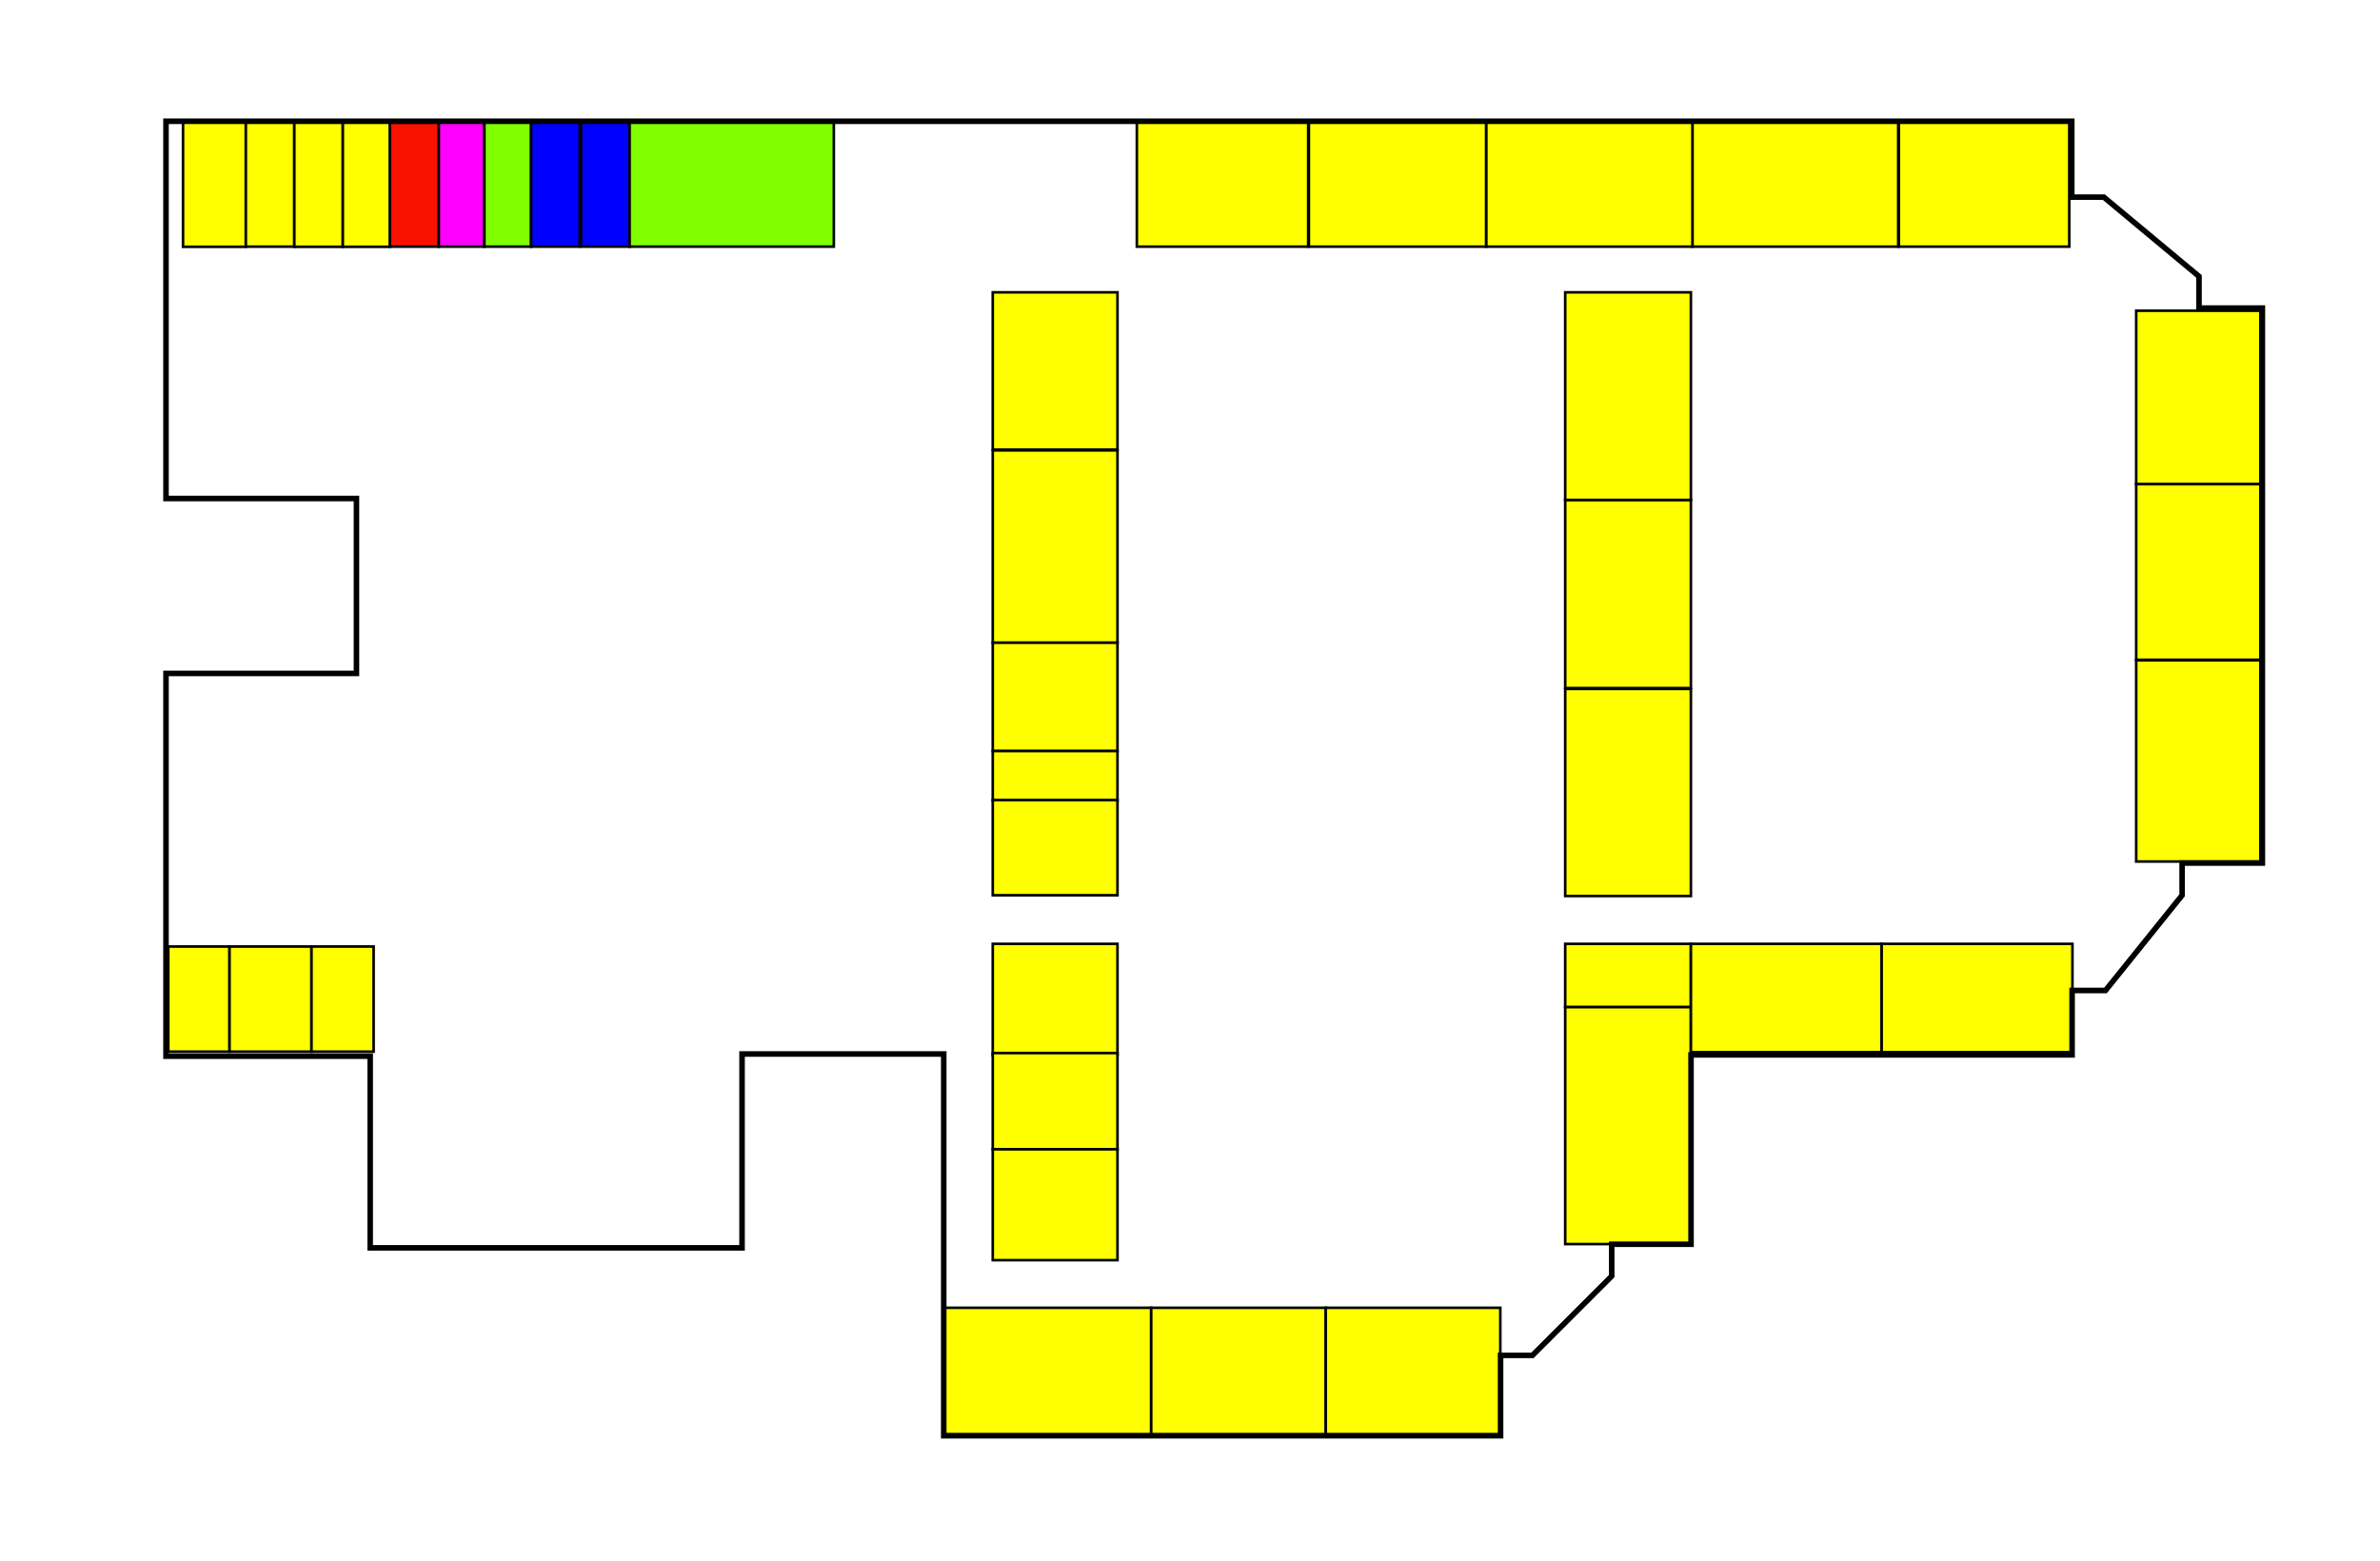
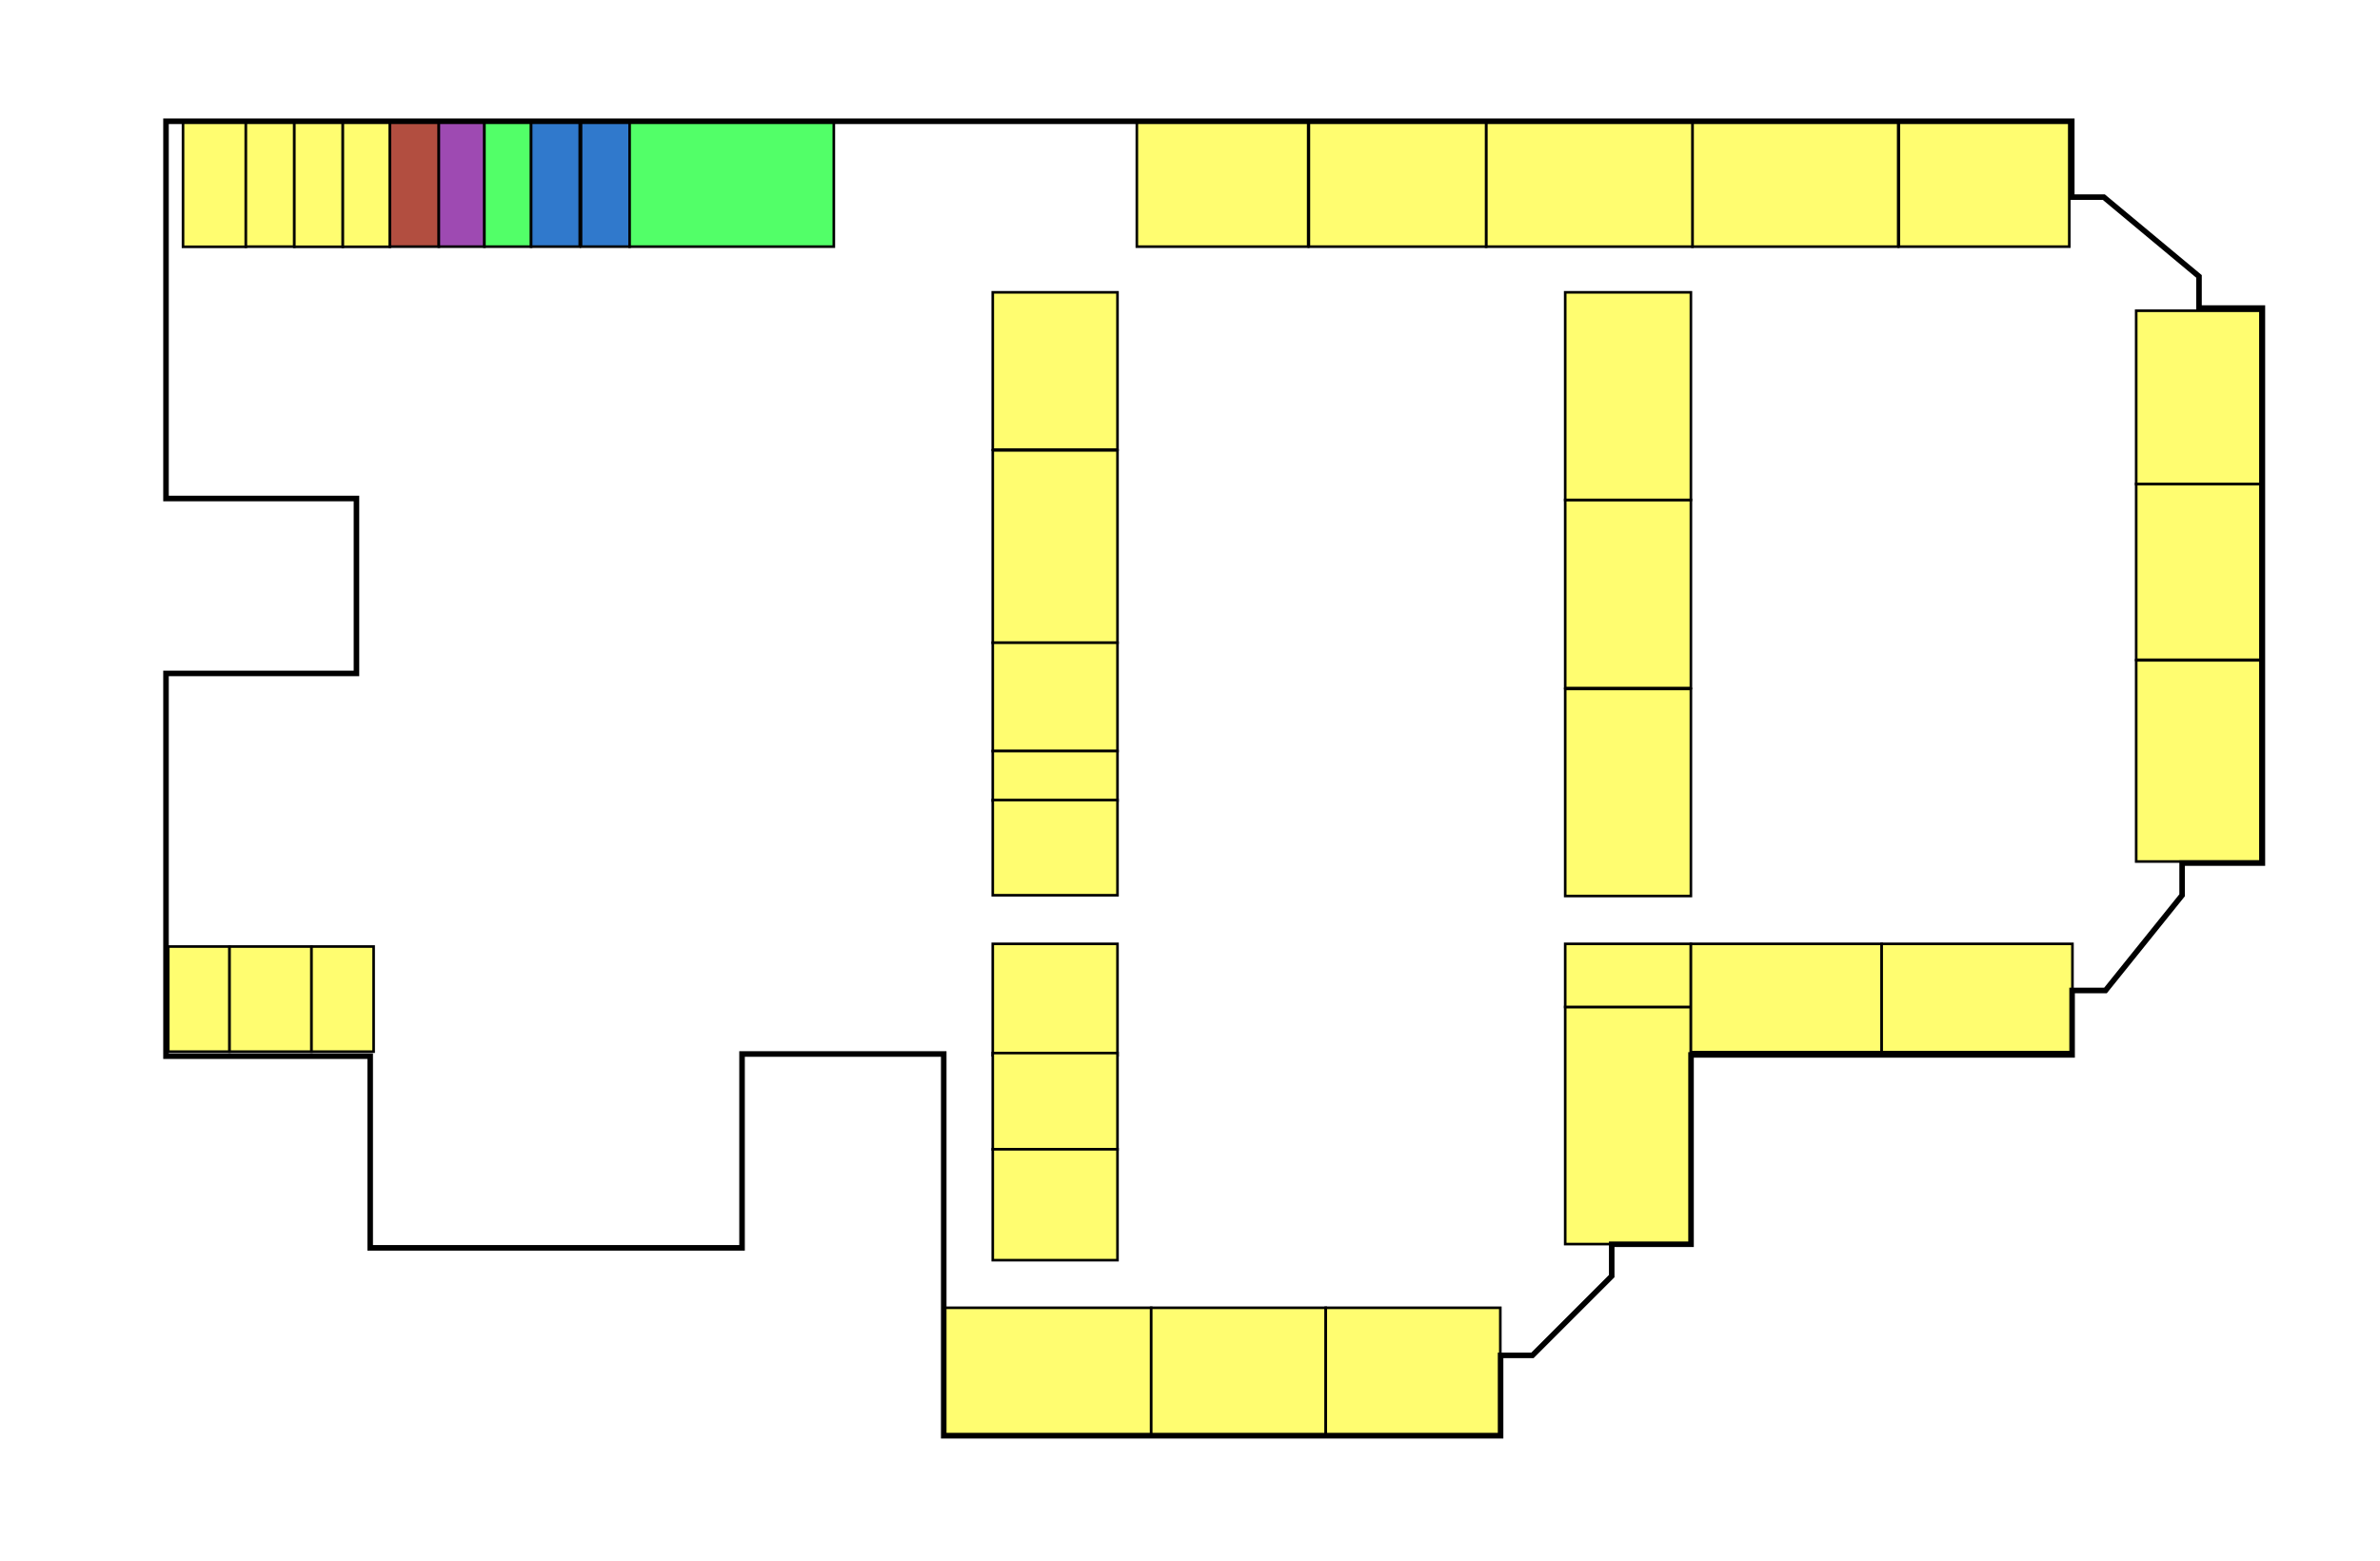
<svg xmlns="http://www.w3.org/2000/svg" version="1.1" x="0px" y="0px" width="100%" height="100%" viewBox="0 0 428.979 281.404" style="enable-background:new 0 0 428.979 281.404;" xml:space="preserve">
  <style type="text/css">

	/*amarelo*/
- 	.icex{display:inline;fill:#FFFF00;stroke:#000;stroke-width:0.469;stroke-miterlimit:10;}
+ 	.icex{display:inline;fill:#FFFD70;stroke:#000;stroke-width:0.469;stroke-miterlimit:10;}
	/*vermelho*/
- 	.dcc {display:inline;fill:#F91100;stroke:#000;stroke-width:0.469;stroke-miterlimit:10;}
+ 	.dcc {display:inline;fill:#B24E40;stroke:#000;stroke-width:0.469;stroke-miterlimit:10;}
	/*azul*/
- 	.est {display:inline;fill:#0000FF;stroke:#000;stroke-width:0.469;stroke-miterlimit:10;}
+ 	.est {display:inline;fill:#3079CC;stroke:#000;stroke-width:0.469;stroke-miterlimit:10;}
	/*verde*/
- 	.mat {display:inline;fill:#80FF00;stroke:#000;stroke-width:0.469;stroke-miterlimit:10;}
+ 	.mat {display:inline;fill:#52FF68;stroke:#000;stroke-width:0.469;stroke-miterlimit:10;}
	/*rosa*/
- 	.fis {display:inline;fill:#FF00FF;stroke:#000;stroke-width:0.469;stroke-miterlimit:10;} 
+ 	.fis {display:inline;fill:#9E4AB2;stroke:#000;stroke-width:0.469;stroke-miterlimit:10;} 

	.pav{display:none;}
	.contorno{display:inline;opacity:1;fill:none;stroke:#000000;stroke-miterlimit:10;}

</style>
  <g id="Pav1" class="pav" style="display:inline">
    <rect id="s1036" x="32.988" y="21.888" class="icex" width="11.325" height="22.605" />
    <rect id="s1035" x="44.313" y="21.859" class="icex" width="8.739" height="22.605" />
    <rect id="s1034" x="53.052" y="21.888" class="icex" width="8.739" height="22.605" />
    <rect id="s1033" x="61.792" y="21.888" class="icex" width="8.489" height="22.605" />
    <rect id="s1032" x="70.28" y="21.859" class="dcc" width="8.818" height="22.605" />
    <rect id="s1031" x="79.098" y="21.859" class="fis" width="8.214" height="22.605" />
    <rect id="s1030" x="87.312" y="21.859" class="mat" width="8.422" height="22.605" />
    <rect id="s1029" x="95.734" y="21.859" class="est" width="8.76" height="22.605" />
    <rect id="s1028" x="104.726" y="21.859" class="est" width="8.76" height="22.605" />
    <rect id="s1027" x="113.485" y="21.859" class="mat" width="36.807" height="22.605" />
    <rect id="s1001" x="178.938" y="52.698" class="icex" width="22.482" height="28.362" />
    <rect id="s1002" x="178.938" y="81.192" class="icex" width="22.482" height="34.674" />
    <rect id="s1003" x="178.938" y="115.866" class="icex" width="22.482" height="19.527" />
    <rect id="s1004" x="178.938" y="135.394" class="icex" width="22.482" height="8.929" />
    <rect id="s1005" x="178.938" y="144.237" class="icex" width="22.482" height="17.155" />
    <rect id="s1006" x="178.938" y="170.154" class="icex" width="22.482" height="20.08" />
    <rect id="s1007" x="178.938" y="189.837" class="icex" width="22.482" height="17.349" />
    <rect id="s1008" x="178.938" y="207.186" class="icex" width="22.482" height="19.993" />
    <rect id="s1009" x="170.273" y="235.761" class="icex" width="37.223" height="22.832" />
    <rect id="s1010" x="207.497" y="235.761" class="icex" width="31.463" height="22.832" />
    <rect id="s1011" x="238.959" y="235.761" class="icex" width="31.463" height="22.832" />
    <rect id="s1012" x="282.118" y="181.529" class="icex" width="22.655" height="42.75" />
    <rect id="s1013" x="282.118" y="170.154" class="icex" width="22.655" height="11.375" />
    <rect id="s1014" x="282.118" y="124.197" class="icex" width="22.655" height="37.332" />
    <rect id="s1015" x="282.118" y="90.121" class="icex" width="22.655" height="33.921" />
    <rect id="s1016" x="282.118" y="52.698" class="icex" width="22.655" height="37.423" />
    <rect id="s1017" x="304.773" y="170.154" class="icex" width="34.386" height="19.525" />
    <rect id="s1018" x="339.159" y="170.154" class="icex" width="34.386" height="19.525" />
    <rect id="s1019" x="385.034" y="119.043" class="icex" width="22.398" height="36.268" />
    <rect id="s1020" x="385.034" y="87.25" class="icex" width="22.398" height="31.694" />
    <rect id="s1021" x="385.034" y="56.018" class="icex" width="22.398" height="31.233" />
    <rect id="s1022" x="342.248" y="21.859" class="icex" width="30.726" height="22.606" />
    <rect id="s1023" x="305.05" y="21.859" class="icex" width="37.089" height="22.606" />
    <rect id="s1024" x="267.861" y="21.859" class="icex" width="37.189" height="22.606" />
    <rect id="s1025" x="235.916" y="21.859" class="icex" width="31.945" height="22.606" />
    <rect id="s1026" x="204.908" y="21.859" class="icex" width="30.884" height="22.606" />
    <rect id="s1047" x="30.329" y="170.637" class="icex" width="11.044" height="18.95" />
    <rect id="s1048" x="41.373" y="170.637" class="icex" width="14.772" height="18.95" />
    <rect id="s1049" x="56.145" y="170.637" class="icex" width="11.199" height="18.95" />
    <polygon id="ContornoPv1" class="contorno" points="29.92,190.404 29.92,121.404 64.249,121.404 64.249,89.867 29.92,89.867    29.92,21.859 373.424,21.859 373.424,35.534 379.193,35.534 396.356,49.828 396.356,55.54 407.78,55.54 407.78,155.597    393.313,155.597 393.313,161.393 379.501,178.557 373.481,178.557 373.481,190.178 304.796,190.178 304.796,224.309    290.502,224.309 290.502,230.049 276.208,244.343 270.469,244.343 270.469,258.833 170.102,258.833 170.102,190.009    133.749,190.009 133.749,224.956 66.725,224.956 66.725,190.404  " />
  </g>
  <g id="Pav2" class="pav">
    <rect id="s2039" x="65.093" y="21.888" class="est" width="14.177" height="22.605" />
    <rect id="s2038" x="79.27" y="21.844" class="dcc" width="14.091" height="22.605" />
    <rect id="s2037" x="93.361" y="21.859" class="mat" width="14.507" height="22.605" />
    <rect id="s2036" x="107.868" y="21.888" class="mat" width="14.208" height="22.605" />
    <rect id="s2035" x="122.075" y="21.859" class="mat" width="45.741" height="22.605" />
    <rect id="s2001" x="178.938" y="52.698" class="icex" width="22.482" height="11.332" />
    <rect id="s2002" x="178.938" y="63.854" class="icex" width="22.482" height="22.131" />
    <rect id="s2003" x="178.938" y="85.986" class="icex" width="22.482" height="25.167" />
    <rect id="s2004" x="178.938" y="111.153" class="icex" width="22.482" height="19.667" />
    <rect id="s2005" x="178.938" y="130.82" class="icex" width="22.482" height="27.784" />
    <rect id="s2006" x="178.938" y="170.154" class="mat" width="22.482" height="29.5" />
    <rect id="s2007" x="178.938" y="199.654" class="mat" width="22.482" height="27.524" />
    <rect id="s2008" x="170.273" y="235.761" class="mat" width="37.223" height="22.832" />
    <rect id="s2009" x="207.497" y="235.761" class="dcc" width="31.463" height="22.832" />
    <rect id="s2010" x="238.959" y="235.761" class="dcc" width="31.463" height="22.832" />
    <rect id="s2011" x="282.118" y="205.363" class="dcc" width="22.655" height="18.916" />
    <rect id="s2012" x="282.118" y="186.447" class="dcc" width="22.655" height="18.916" />
    <rect id="s2017" x="282.118" y="170.154" class="dcc" width="11.327" height="16.293" />
    <rect id="s2018" x="293.446" y="170.154" class="dcc" width="11.327" height="16.293" />
    <rect id="s2013" x="282.118" y="125.57" class="dcc" width="22.655" height="35.959" />
    <rect id="s2014" x="282.118" y="100.904" class="dcc" width="22.655" height="24.667" />
    <rect id="s2015" x="282.118" y="77.448" class="dcc" width="22.655" height="23.456" />
    <rect id="s2016" x="282.118" y="52.698" class="dcc" width="22.655" height="24.75" />
    <rect id="s2019" x="304.773" y="170.154" class="dcc" width="11.886" height="19.525" />
    <rect id="s2020" x="316.659" y="170.154" class="dcc" width="11.886" height="19.525" />
    <rect id="s2021" x="328.544" y="170.154" class="dcc" width="11.886" height="19.525" />
    <rect id="s2022" x="340.43" y="170.154" class="dcc" width="11.886" height="19.525" />
    <rect id="s2023" x="352.316" y="170.154" class="dcc" width="21.229" height="19.525" />
    <rect id="s2024" x="385.034" y="130.402" class="est" width="22.398" height="24.908" />
    <rect id="s2025" x="385.034" y="104.902" class="est" width="22.398" height="25.5" />
    <rect id="s2026" x="385.034" y="89.402" class="est" width="22.398" height="15.5" />
    <rect id="s2027" x="385.034" y="55.54" class="est" width="22.398" height="33.863" />
    <rect id="s2030" x="308.346" y="21.859" class="est" width="25.771" height="22.606" />
    <rect id="s2029" x="334.117" y="21.859" class="est" width="25.771" height="22.606" />
    <rect id="s2028" x="359.887" y="21.859" class="est" width="13.537" height="22.606" />
    <rect id="s2031" x="282.571" y="21.859" class="mat" width="25.775" height="22.606" />
    <rect id="s2032" x="245.382" y="21.859" class="mat" width="37.189" height="22.606" />
    <rect id="s2033" x="225.086" y="21.859" class="mat" width="20.296" height="22.606" />
    <rect id="s2034" x="204.908" y="21.859" class="mat" width="20.178" height="22.606" />
    <rect id="s2076" x="30.329" y="170.637" class="est" width="36.331" height="18.95" />
    <rect id="s2077" x="133.786" y="170.637" class="dcc" width="35.811" height="18.95" />
    <polygon id="ContornoPv2" class="contorno" points="29.92,190.404 29.92,121.404 64.249,121.404 64.249,89.867 29.92,89.867    29.92,21.859 373.424,21.859 373.424,35.534 379.193,35.534 396.356,49.828 396.356,55.54 407.78,55.54 407.78,155.597    393.313,155.597 393.313,161.393 379.501,178.557 373.481,178.557 373.481,190.178 304.796,190.178 304.796,224.309    290.502,224.309 290.502,230.049 276.208,244.343 270.469,244.343 270.469,258.833 170.102,258.833 170.102,190.009    133.749,190.009 133.749,224.956 66.725,224.956 66.725,190.404  " />
  </g>
  <g id="Pav3" class="pav">
    <rect id="s3056" x="29.92" y="21.888" class="dcc" width="26.508" height="22.605" />
    <rect id="s3055" x="56.428" y="21.844" class="dcc" width="19.731" height="22.605" />
    <rect id="s3054" x="76.159" y="21.844" class="dcc" width="20.209" height="22.605" />
    <rect id="s3053" x="96.368" y="21.888" class="dcc" width="19.97" height="22.605" />
    <rect id="s3052e3051" x="116.338" y="21.859" class="dcc" width="34.559" height="22.605" />
    <rect id="s3050" x="150.897" y="21.859" class="dcc" width="17.279" height="22.605" />
    <rect id="s3001" x="178.938" y="52.779" class="dcc" width="22.482" height="36.793" />
    <rect id="s3002" x="178.938" y="89.572" class="dcc" width="22.482" height="11.916" />
    <rect id="s3004" x="178.938" y="112.905" class="dcc" width="22.482" height="13.916" />
    <rect id="s3003" x="178.938" y="101.488" class="dcc" width="22.482" height="11.416" />
    <rect id="s3005" x="178.938" y="126.821" class="dcc" width="22.482" height="17.001" />
    <rect id="s3007" x="178.938" y="143.822" class="dcc" width="11.958" height="17.707" />
    <rect id="s3006" x="190.896" y="143.822" class="dcc" width="10.523" height="17.707" />
    <rect id="s3012" x="178.938" y="202.821" class="dcc" width="22.482" height="12.083" />
    <rect id="s3011" x="178.938" y="192.489" class="dcc" width="22.482" height="10.332" />
    <rect id="s3010" x="178.938" y="182.157" class="dcc" width="22.482" height="10.332" />
    <rect id="s3008" x="178.938" y="170.637" class="dcc" width="11.241" height="11.521" />
    <rect id="s3007" x="190.178" y="170.637" class="dcc" width="11.241" height="11.521" />
    <rect id="s3013" x="178.938" y="214.904" class="dcc" width="22.482" height="12.274" />
    <rect id="s3016" x="217.146" y="235.761" class="mat" width="19.875" height="22.832" />
    <rect id="s3015" x="193.521" y="235.761" class="dcc" width="23.562" height="22.832" />
    <rect id="s3014" x="170.102" y="235.761" class="dcc" width="23.419" height="22.832" />
    <rect id="s3017" x="237.021" y="235.761" class="mat" width="18.875" height="22.832" />
    <rect id="s3018" x="255.896" y="235.761" class="mat" width="14.526" height="22.832" />
    <rect id="s3019" x="282.118" y="200.821" class="mat" width="22.655" height="23.458" />
    <rect id="s3020" x="282.118" y="170.154" class="mat" width="22.655" height="30.667" />
    <rect id="s3028" x="304.773" y="170.154" class="mat" width="12.373" height="19.525" />
    <rect id="s3022" x="282.118" y="149.404" class="mat" width="22.655" height="12.125" />
    <rect id="s3023" x="282.118" y="138.279" class="mat" width="22.655" height="11.125" />
    <rect id="s3024" x="282.118" y="123.904" class="mat" width="22.655" height="14.375" />
    <rect id="s3025" x="282.118" y="103.904" class="mat" width="22.655" height="20" />
    <rect id="s3026" x="282.118" y="83.904" class="mat" width="22.655" height="20" />
    <rect id="s3027" x="282.118" y="63.904" class="mat" width="22.655" height="20" />
    <rect id="s3045" x="282.118" y="52.779" class="est" width="22.655" height="11.125" />
    <rect id="s3029" x="317.146" y="170.154" class="est" width="11.398" height="19.525" />
    <rect id="s3030" x="328.583" y="170.154" class="est" width="10.625" height="19.525" />
    <rect id="s3031" x="339.208" y="170.154" class="est" width="11.5" height="19.525" />
    <rect id="s3032" x="350.708" y="170.154" class="est" width="11.438" height="19.525" />
    <rect id="s3033" x="362.146" y="170.154" class="est" width="11.398" height="19.525" />
    <rect id="s3034" x="385.034" y="144.404" class="est" width="22.398" height="10.906" />
    <rect id="s3035" x="385.034" y="132.31" class="est" width="22.398" height="12.095" />
    <rect id="s3036" x="385.034" y="118.349" class="est" width="22.398" height="13.961" />
    <rect id="s3037" x="385.034" y="101.129" class="est" width="22.398" height="17.219" />
    <rect id="s3038" x="385.034" y="55.54" class="est" width="22.398" height="45.59" />
    <rect id="s3044" x="288.001" y="21.859" class="est" width="14.164" height="22.606" />
    <rect id="s3043" x="302.166" y="21.859" class="est" width="14.469" height="22.606" />
    <rect id="s3042" x="316.634" y="21.859" class="est" width="14.229" height="22.606" />
    <rect id="s3041" x="330.864" y="21.859" class="est" width="14.164" height="22.606" />
    <rect id="s3040" x="345.028" y="21.859" class="est" width="14.469" height="22.606" />
    <rect id="s3039" x="359.497" y="21.859" class="est" width="14.229" height="22.606" />
    <rect id="s3046" x="262.226" y="21.859" class="est" width="25.776" height="22.606" />
    <rect id="s3047" x="239.386" y="21.859" class="est" width="22.84" height="22.606" />
    <rect id="s3048" x="216.666" y="21.859" class="est" width="22.72" height="22.606" />
    <rect id="s3049" x="204.908" y="21.859" class="est" width="11.757" height="22.606" />
    <rect id="s3118" x="50.396" y="170.637" class="icex" width="34.187" height="18.95" />
    <rect id="s3117" x="33.302" y="170.637" class="icex" width="17.094" height="18.95" />
    <rect id="s3009A" x="150.479" y="170.637" class="dcc" width="19.667" height="18.95" />
    <rect id="s3009Be3009C" x="119.646" y="170.637" class="dcc" width="30.833" height="18.95" />
    <rect id="s3124" x="99.146" y="170.637" class="icex" width="20.5" height="18.95" />
    <rect id="s3123" x="113.771" y="189.587" class="icex" width="19.875" height="34.692" />
    <rect id="s3122" x="99.146" y="201.654" class="icex" width="14.563" height="22.625" />
    <rect id="s3121" x="84.583" y="206.934" class="icex" width="14.563" height="17.346" />
    <rect id="s3120" x="66.725" y="201.654" class="icex" width="17.858" height="22.625" />
    <rect id="s3119" x="66.725" y="189.587" class="icex" width="17.858" height="12.067" />
    <polygon id="ContornoPv3" class="contorno" points="29.92,190.404 29.92,121.404 64.249,121.404 64.249,89.867 29.92,89.867    29.92,21.859 373.424,21.859 373.424,35.534 379.193,35.534 396.356,49.828 396.356,55.54 407.78,55.54 407.78,155.597    393.313,155.597 393.313,161.393 379.501,178.557 373.481,178.557 373.481,190.178 304.796,190.178 304.796,224.309    290.502,224.309 290.502,230.049 276.208,244.343 270.469,244.343 270.469,258.833 170.102,258.833 170.102,190.009    133.749,190.009 133.749,224.956 66.725,224.956 66.725,190.404  " />
  </g>
  <g id="Pav4" class="pav">
    <rect id="s4112" x="29.92" y="21.888" class="mat" width="10.226" height="12.933" />
    <rect id="s4110" x="40.146" y="21.844" class="mat" width="11.5" height="12.977" />
    <rect id="s4108" x="51.646" y="21.844" class="mat" width="11.667" height="12.977" />
    <rect id="s4106" x="63.312" y="21.888" class="mat" width="11.425" height="12.933" />
    <rect id="s4104" x="74.738" y="21.859" class="mat" width="11.408" height="12.962" />
    <rect id="s4111" x="29.92" y="40.731" class="mat" width="12.862" height="11.65" />
    <rect id="s4109" x="42.782" y="40.691" class="mat" width="11.549" height="11.689" />
    <rect id="s4107" x="54.332" y="40.691" class="mat" width="14.693" height="11.689" />
    <rect id="s4105" x="69.025" y="40.731" class="mat" width="14.519" height="11.65" />
    <rect id="s4103" x="83.544" y="40.705" class="mat" width="14.593" height="11.676" />
    <rect id="s4100" x="98.137" y="40.691" class="mat" width="11.246" height="11.689" />
    <rect id="s4098" x="109.383" y="40.691" class="mat" width="11.5" height="11.689" />
    <rect id="s4096" x="120.883" y="40.731" class="mat" width="11.612" height="11.65" />
    <rect id="s4194" x="132.496" y="40.705" class="mat" width="11.551" height="11.676" />
    <rect id="s4102" x="98.137" y="21.888" class="mat" width="11.315" height="12.933" />
    <rect id="s4101" x="109.383" y="21.844" class="mat" width="11.5" height="12.977" />
    <rect id="s4099" x="120.883" y="21.844" class="mat" width="8.625" height="12.977" />
    <rect id="s4097" x="129.508" y="21.866" class="mat" width="8.675" height="12.955" />
    <rect id="s4095" x="138.183" y="21.852" class="mat" width="9.04" height="12.969" />
    <rect id="s4092" x="205.146" y="21.888" class="mat" width="11" height="12.933" />
    <rect id="s4091" x="216.146" y="21.874" class="mat" width="11.408" height="12.962" />
    <rect id="sdm01" x="213.312" y="40.647" class="mat" width="14.242" height="11.65" />
    <rect id="sdm02" x="227.554" y="40.621" class="mat" width="14.61" height="11.676" />
    <rect id="sdm03" x="242.164" y="40.607" class="mat" width="11.419" height="11.689" />
    <rect id="sdm04" x="253.583" y="40.607" class="mat" width="11.594" height="11.689" />
    <rect id="sdcc01" x="265.177" y="40.647" class="mat" width="20.053" height="11.65" />
    <rect id="s4089" x="227.375" y="21.888" class="mat" width="8.896" height="12.933" />
    <rect id="s4087" x="236.271" y="21.844" class="mat" width="11.5" height="12.977" />
    <rect id="s4085" x="247.771" y="21.844" class="mat" width="11.625" height="12.977" />
    <rect id="s4083" x="259.396" y="21.877" class="mat" width="11.562" height="12.955" />
    <rect id="s4082" x="270.958" y="21.852" class="mat" width="11.16" height="12.969" />
    <rect id="s4014" x="193.083" y="245.693" class="mat" width="11.562" height="13.126" />
    <rect id="s4016" x="204.646" y="245.68" class="mat" width="11.453" height="13.153" />
    <rect id="s4012" x="170.102" y="245.678" class="mat" width="11.545" height="13.126" />
    <rect id="s4013" x="181.647" y="245.664" class="mat" width="11.436" height="13.153" />
    <rect id="s4018" x="216.099" y="245.68" class="mat" width="8.677" height="13.153" />
    <rect id="s4020" x="224.776" y="245.649" class="mat" width="11.459" height="13.184" />
    <rect id="s4022" x="236.235" y="245.635" class="mat" width="11.674" height="13.198" />
    <rect id="s4024" x="247.909" y="245.657" class="mat" width="11.592" height="13.198" />
    <rect id="s4025" x="259.475" y="245.68" class="mat" width="10.788" height="13.153" />
    <rect id="s4015" x="201.419" y="228.419" class="mat" width="11.758" height="11.424" />
    <rect id="s4017" x="213.177" y="228.381" class="mat" width="11.599" height="11.462" />
    <rect id="s4019" x="224.776" y="228.381" class="mat" width="11.589" height="11.462" />
    <rect id="s4021" x="236.365" y="228.409" class="mat" width="11.544" height="11.443" />
    <rect id="s4023" x="247.909" y="228.387" class="mat" width="11.566" height="11.456" />
    <rect id="s4033" x="274.283" y="150.425" class="mat" width="10.935" height="11.234" />
    <rect id="s4035" x="274.27" y="138.822" class="mat" width="10.96" height="11.603" />
    <rect id="s4037" x="274.283" y="127.344" class="mat" width="10.935" height="11.479" />
    <rect id="s4039" x="274.246" y="115.928" class="mat" width="10.972" height="11.416" />
    <rect id="s4043" x="274.246" y="78.267" class="mat" width="10.972" height="11.478" />
    <rect id="s4041" x="274.246" y="89.744" class="mat" width="10.972" height="14.407" />
    <rect id="s4045" x="274.273" y="66.754" class="mat" width="10.954" height="11.513" />
    <rect id="s4047" x="274.251" y="52.297" class="mat" width="10.966" height="14.457" />
    <rect id="s4093" x="147.223" y="21.859" class="mat" width="19.685" height="22.156" />
    <rect id="s4001" x="178.938" y="52.779" class="mat" width="22.482" height="19.626" />
    <rect id="s4003" x="178.938" y="72.405" class="mat" width="22.482" height="35" />
    <rect id="s4005" x="178.938" y="118.529" class="mat" width="22.482" height="11.625" />
    <rect id="s4004" x="178.938" y="107.405" class="mat" width="22.482" height="11.124" />
    <rect id="s4006" x="178.938" y="130.154" class="mat" width="22.482" height="20.25" />
    <rect id="s4007" x="178.938" y="150.404" class="mat" width="8.208" height="11.125" />
    <rect id="s4221" x="29.92" y="170.637" class="icex" width="13.095" height="19.768" />
    <rect id="s4008" x="187.146" y="150.404" class="mat" width="14.273" height="11.125" />
    <rect id="s4009" x="178.938" y="170.637" class="mat" width="11.241" height="11.521" />
    <rect id="sdcc03" x="190.178" y="170.637" class="mat" width="11.241" height="11.521" />
    <rect id="s4011" x="178.938" y="182.157" class="mat" width="22.482" height="57.695" />
    <rect id="s4026" x="291.565" y="216.907" class="mat" width="13.208" height="7.372" />
    <rect id="s4028" x="291.565" y="207.907" class="mat" width="13.208" height="9" />
    <rect id="s4030" x="291.565" y="198.967" class="mat" width="13.208" height="8.94" />
    <rect id="s4027" x="274.283" y="199.342" class="mat" width="10.935" height="14.562" />
    <rect id="s4029" x="274.283" y="184.904" class="mat" width="10.935" height="14.438" />
    <rect id="s4031" x="274.283" y="170.736" class="mat" width="10.935" height="14.168" />
    <rect id="s4051" x="291.565" y="170.736" class="est" width="8.284" height="18.943" />
    <rect id="sde01" x="291.565" y="190.086" class="est" width="13.208" height="8.881" />
    <polygon id="s4052" class="est" points="317.021,189.68 299.849,189.68 299.849,170.736 317.021,170.736 319.896,170.736    319.896,179.217 317.021,179.217  " />
    <rect id="sde02" x="325.708" y="170.736" class="est" width="14.643" height="18.943" />
    <rect id="sde03" x="317.021" y="179.217" class="est" width="8.688" height="10.961" />
    <rect id="sde04" x="319.896" y="170.736" class="est" width="5.812" height="8.48" />
    <rect id="s4054" x="340.351" y="170.736" class="est" width="19.92" height="18.943" />
    <rect id="sde05" x="360.271" y="170.736" class="est" width="13.273" height="18.943" />
    <rect id="s4056" x="395.055" y="147.53" class="est" width="12.377" height="7.78" />
    <rect id="s4058" x="395.055" y="138.821" class="est" width="12.377" height="8.709" />
    <rect id="s4060" x="395.055" y="127.321" class="est" width="12.377" height="11.5" />
    <rect id="s4062" x="395.055" y="115.928" class="est" width="12.377" height="11.394" />
    <rect id="s4057" x="378.563" y="144.706" class="est" width="10.627" height="10.948" />
    <rect id="s4059" x="378.563" y="130.25" class="est" width="10.627" height="14.456" />
    <rect id="s4061" x="378.563" y="115.928" class="est" width="10.627" height="14.322" />
    <rect id="s4064" x="395.055" y="92.787" class="est" width="12.377" height="10.864" />
    <rect id="s4066" x="395.055" y="84.029" class="est" width="12.377" height="8.758" />
    <rect id="s4068" x="395.055" y="72.536" class="est" width="12.377" height="11.493" />
    <rect id="s4069" x="395.055" y="63.904" class="est" width="12.377" height="8.632" />
    <rect id="s4070" x="395.055" y="55.54" class="est" width="12.377" height="8.365" />
    <rect id="s4063" x="378.563" y="89.854" class="est" width="10.627" height="14.14" />
    <rect id="s4065" x="378.563" y="75.446" class="est" width="10.627" height="14.408" />
    <rect id="s4067" x="378.563" y="64.268" class="est" width="10.627" height="11.179" />
    <rect id="s4081" x="295.083" y="21.859" class="est" width="10.463" height="12.962" />
    <rect id="s4080" x="305.546" y="21.859" class="est" width="11.604" height="12.962" />
    <rect id="s4079" x="317.15" y="21.859" class="est" width="8.644" height="12.962" />
    <rect id="s4078" x="325.793" y="21.859" class="est" width="11.437" height="12.962" />
    <rect id="s4050" x="291.216" y="40.607" class="est" width="22.989" height="11.689" />
    <rect id="s4076" x="331.511" y="40.647" class="est" width="11.598" height="11.65" />
    <rect id="s4074" x="343.109" y="40.647" class="est" width="11.51" height="11.65" />
    <rect id="s4072" x="354.619" y="40.647" class="est" width="14.319" height="11.65" />
    <rect id="s4077" x="337.23" y="21.859" class="est" width="8.753" height="12.962" />
    <rect id="s4040" x="291.216" y="92.811" class="est" width="14.407" height="10.906" />
    <rect id="s4042" x="291.216" y="84.006" class="est" width="14.407" height="8.805" />
    <rect id="s4044" x="291.216" y="75.341" class="est" width="14.407" height="8.665" />
    <rect id="s4046" x="291.216" y="63.81" class="est" width="14.407" height="11.531" />
    <rect id="s4048" x="291.216" y="52.296" class="est" width="14.407" height="11.514" />
    <rect id="s4075" x="345.983" y="21.859" class="est" width="8.636" height="12.962" />
    <rect id="s4073" x="354.619" y="21.859" class="est" width="8.636" height="12.962" />
    <rect id="s4071" x="363.254" y="21.859" class="est" width="10.17" height="12.962" />
    <polygon id="s4222" class="icex" points="133.749,190.009 133.749,224.279 66.725,224.279 66.725,190.404 43.016,190.404    43.016,170.637 169.896,170.637 169.896,190.009  " />
    <polygon id="ContornoPv4" class="contorno" points="29.92,190.404 29.92,121.404 64.249,121.404 64.249,89.867 29.92,89.867    29.92,21.859 373.424,21.859 373.424,35.534 379.193,35.534 396.356,49.828 396.356,55.54 407.78,55.54 407.78,155.597    393.313,155.597 393.313,161.393 379.501,178.557 373.481,178.557 373.481,190.178 304.796,190.178 304.796,224.309    290.502,224.309 290.502,230.049 276.208,244.343 270.469,244.343 270.469,258.833 170.102,258.833 170.102,190.009    133.749,190.009 133.749,224.956 66.725,224.956 66.725,190.404  " />
  </g>
</svg>
